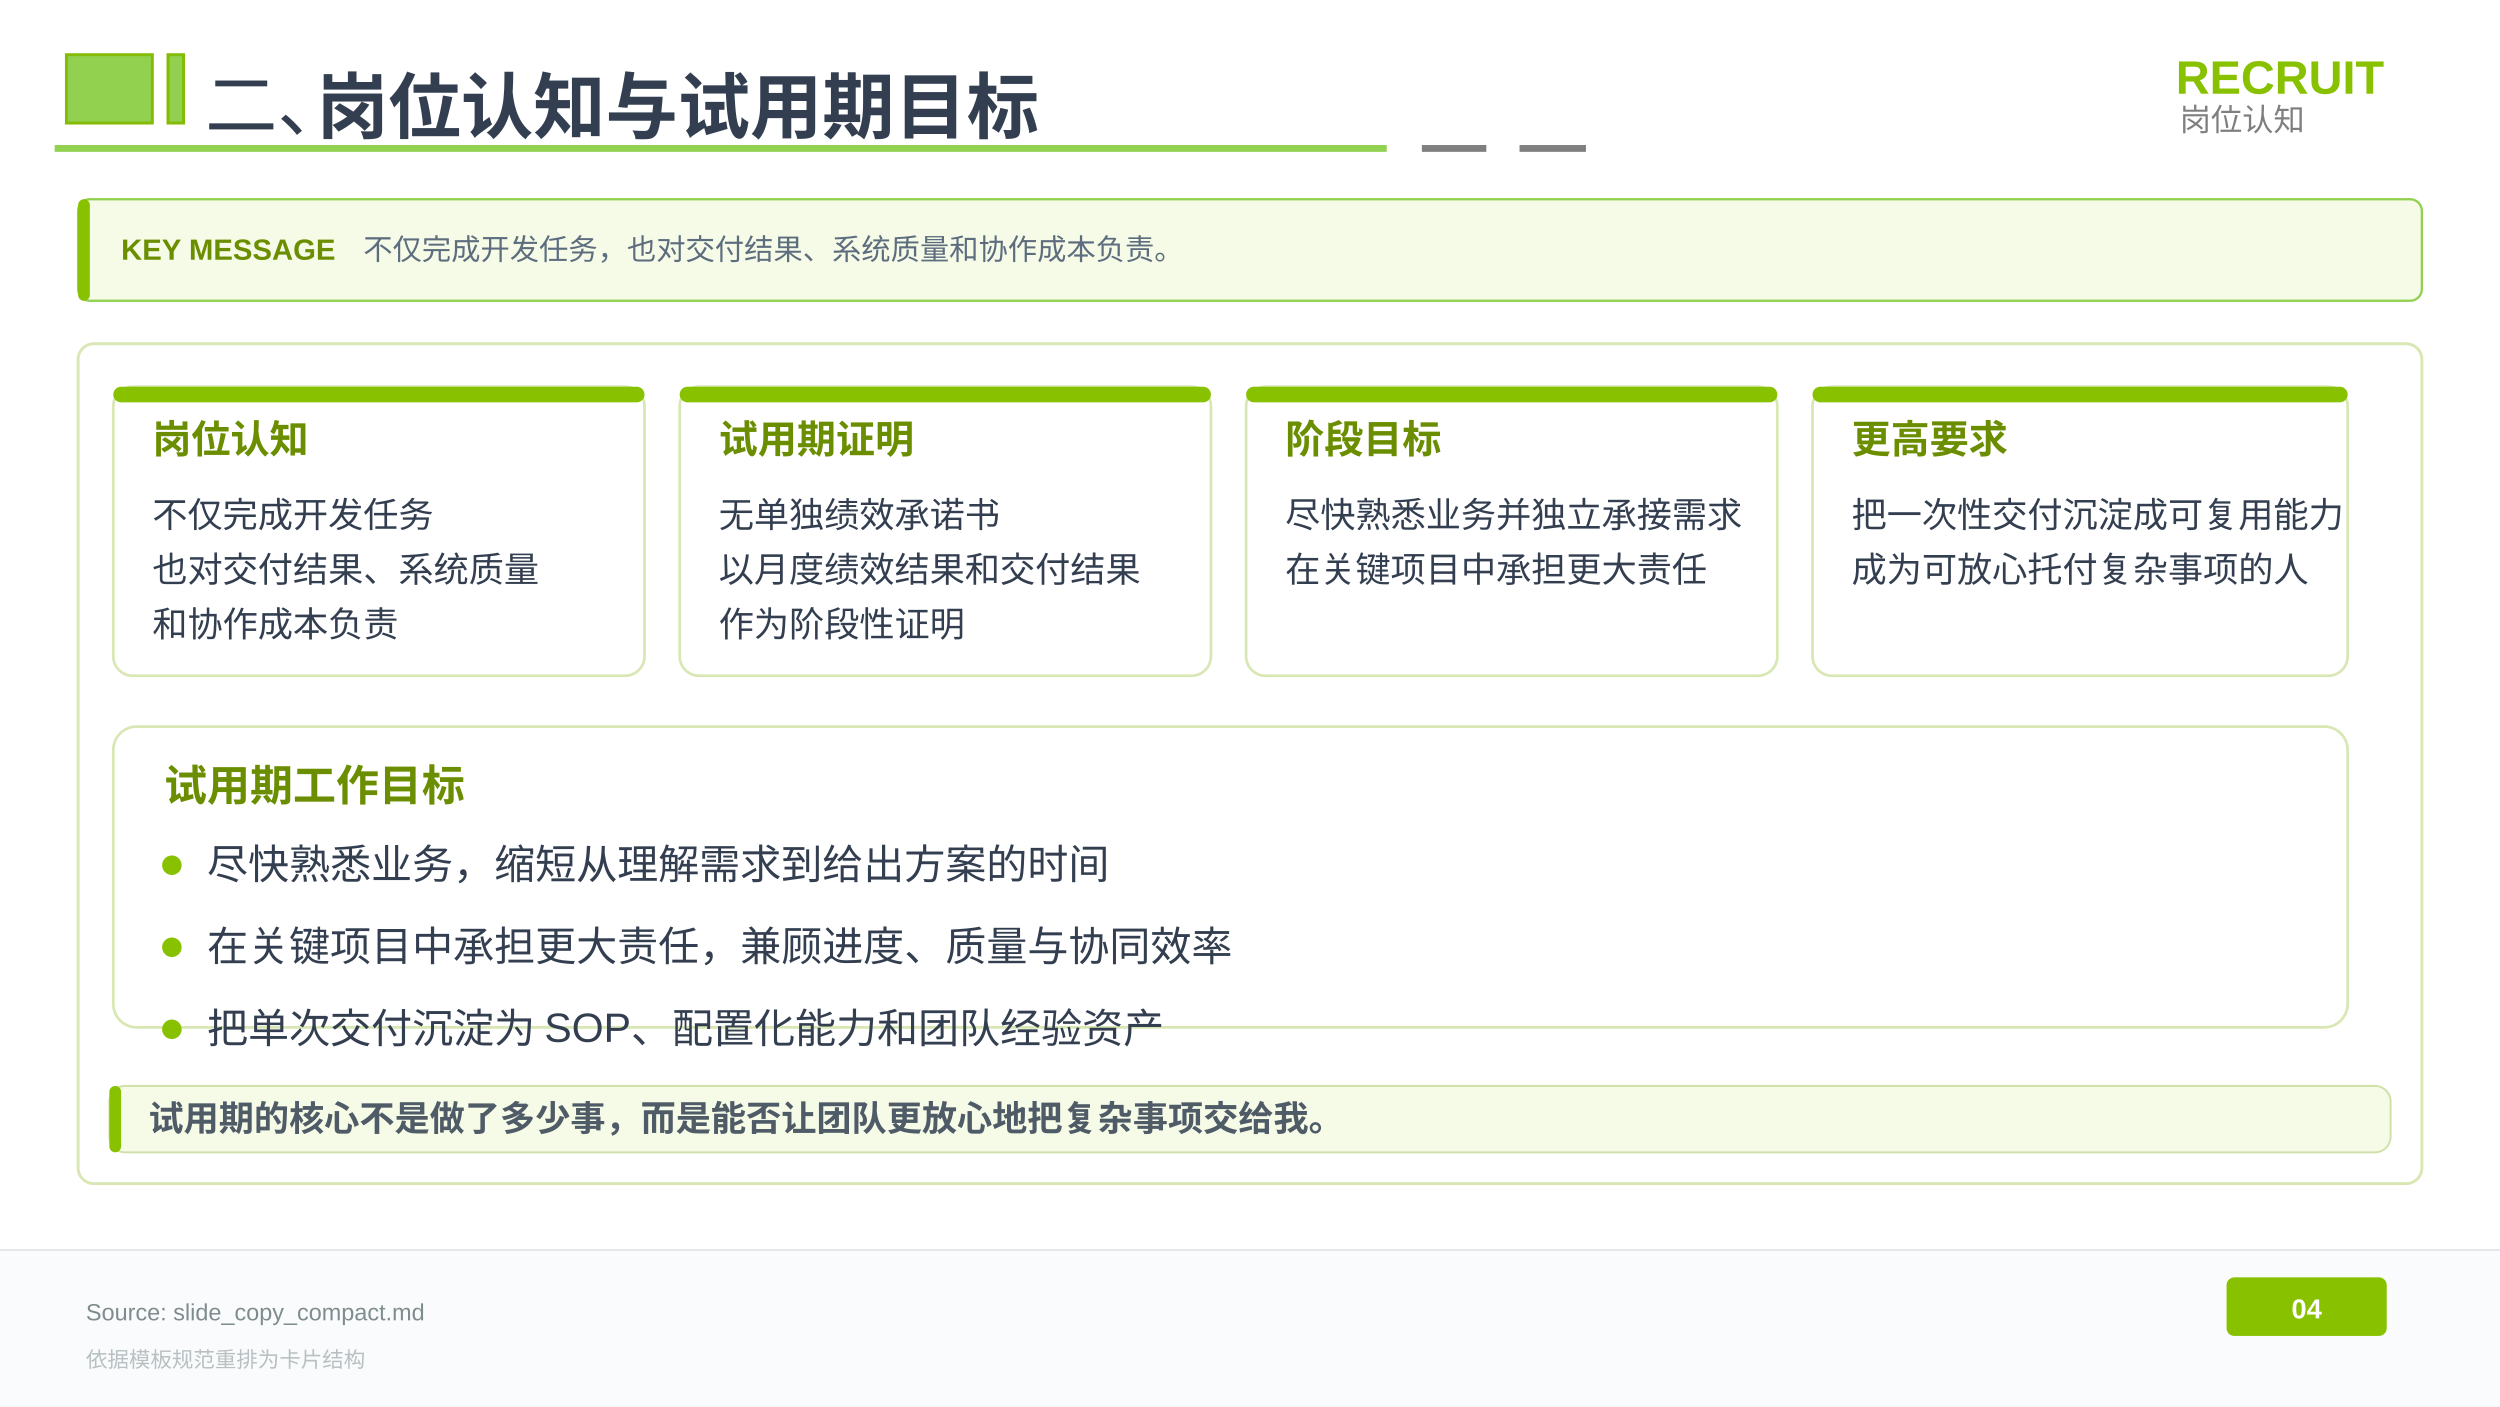
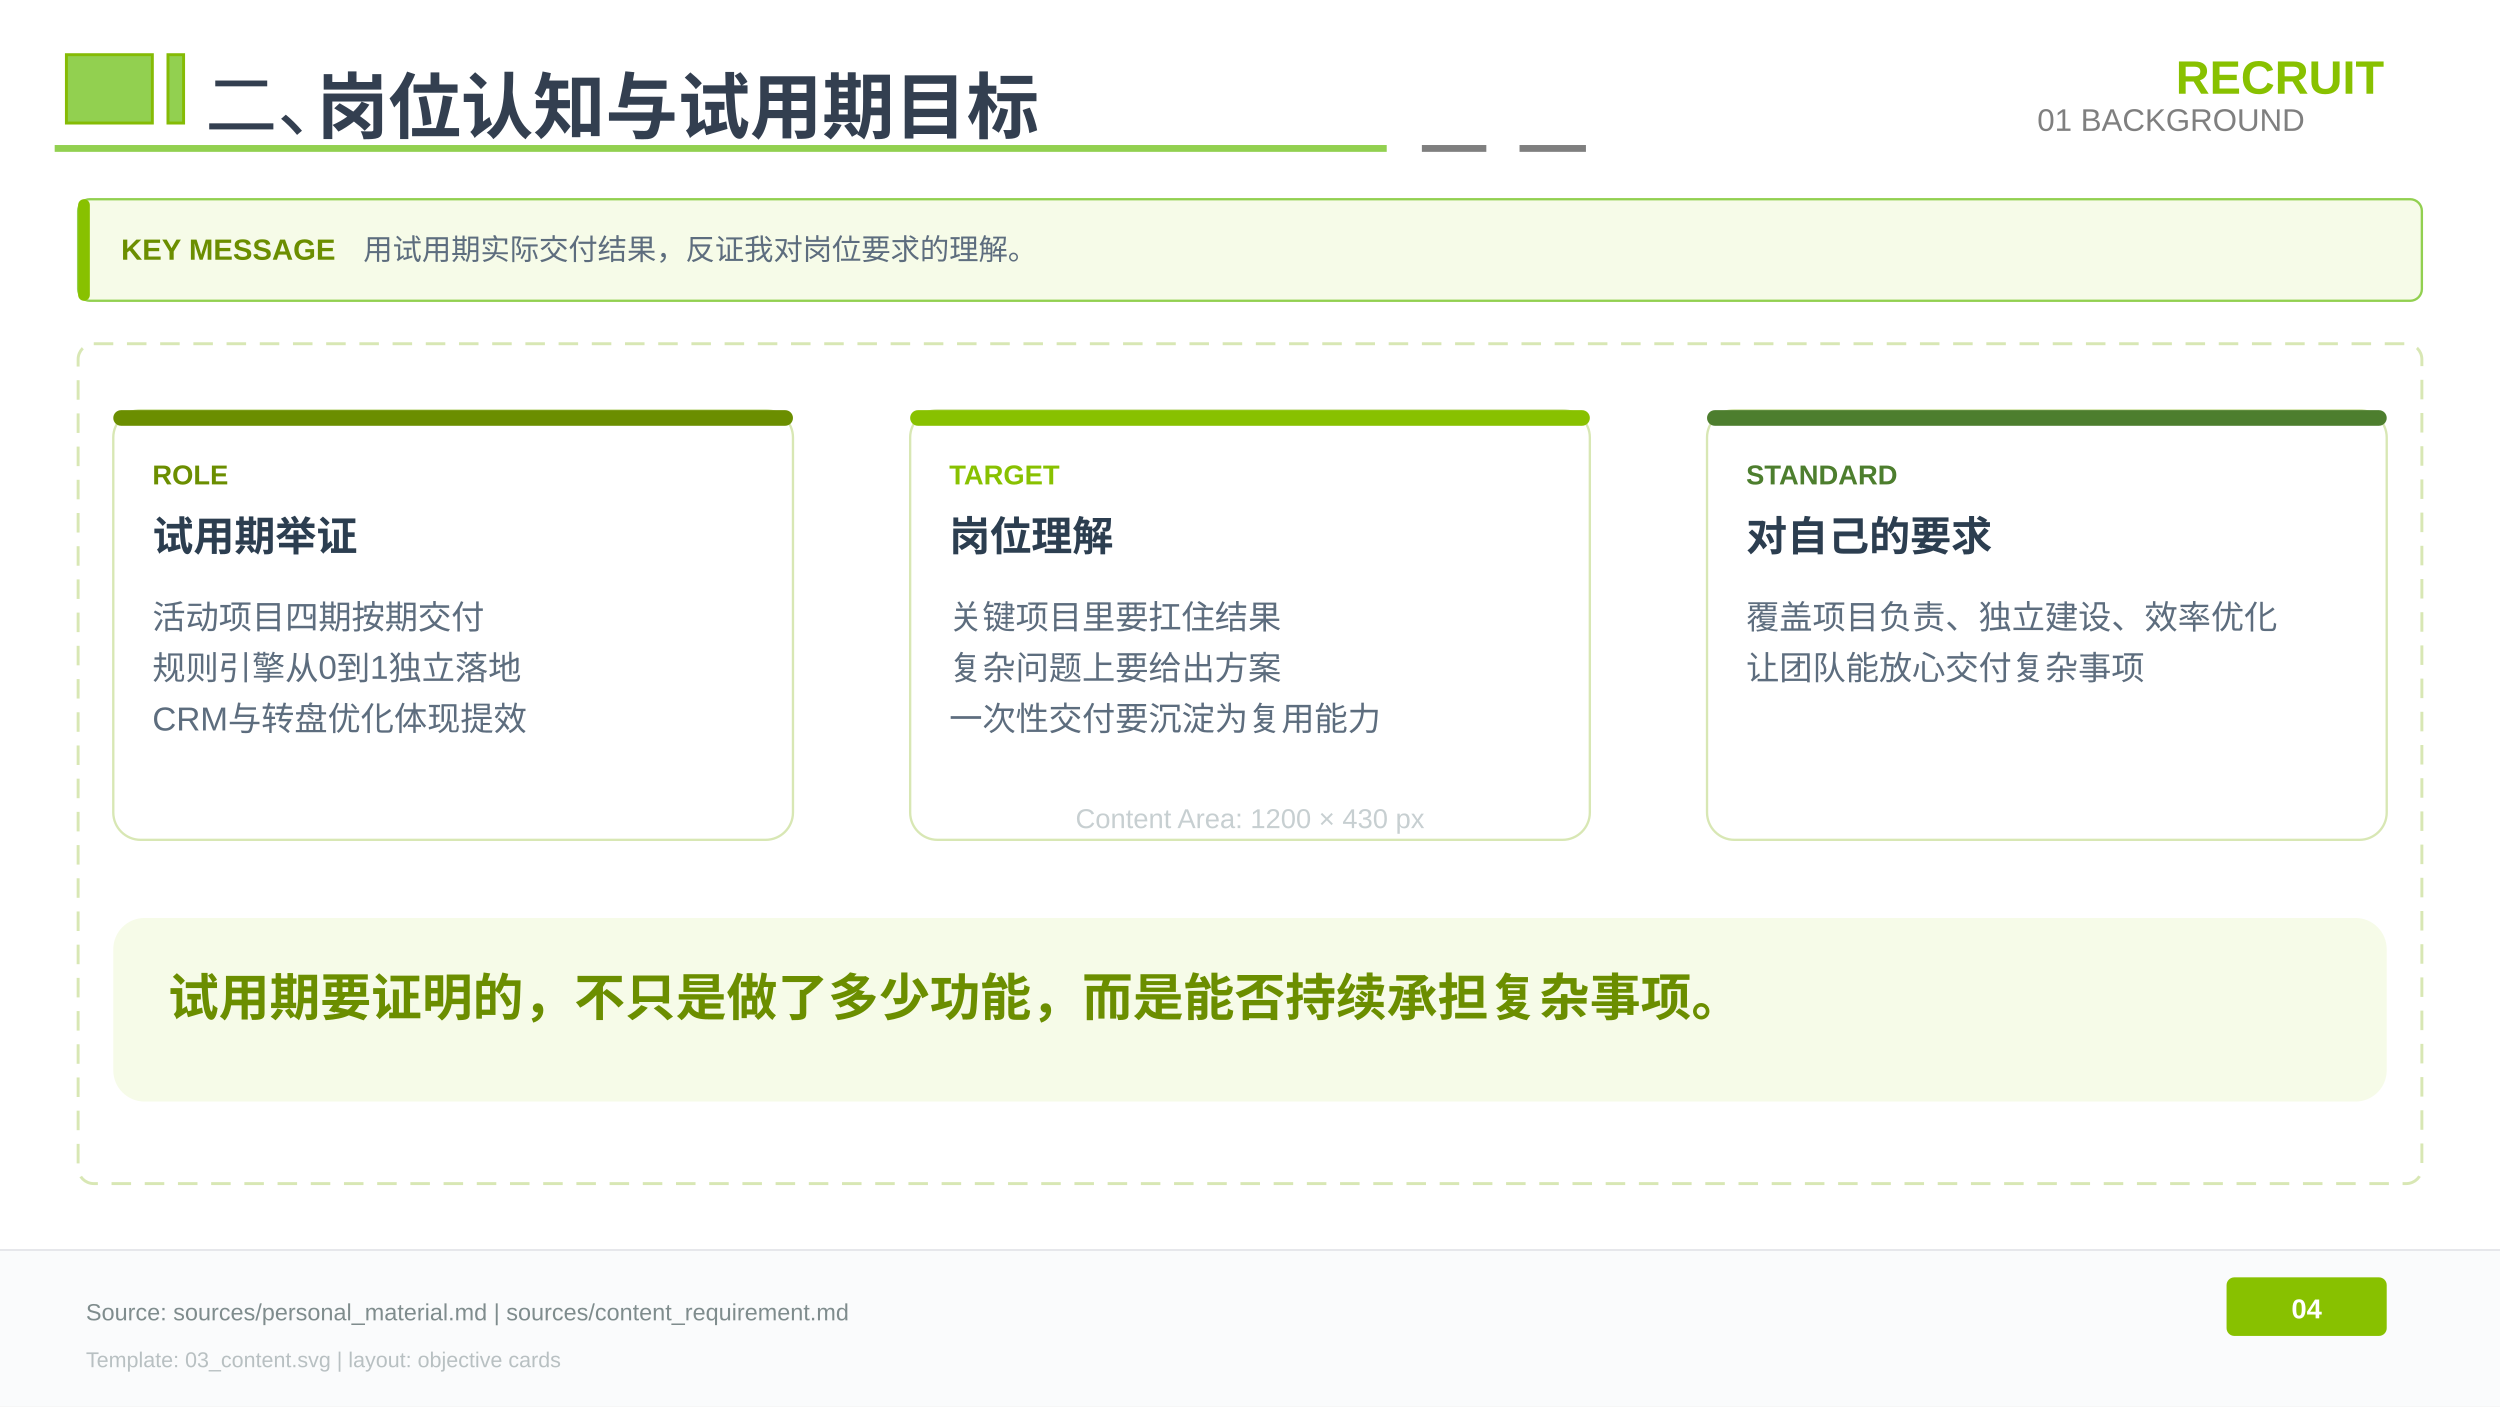
<svg xmlns="http://www.w3.org/2000/svg" viewBox="0 0 1280 720">
  <rect width="1280" height="720" fill="#FFFFFF" />
  <g>
    <rect x="34" y="28" width="44" height="35" fill="#92D050" stroke="#85BB05" stroke-width="1.5" />
    <rect x="86" y="28" width="8" height="35" fill="#92D050" stroke="#85BB05" stroke-width="1.5" />
    <line x1="28" y1="76" x2="710" y2="76" stroke="#92D050" stroke-width="3.5" />
    <line x1="728" y1="76" x2="761" y2="76" stroke="#7F7F7F" stroke-width="3.5" />
    <line x1="778" y1="76" x2="812" y2="76" stroke="#7F7F7F" stroke-width="3.5" />
    <text x="1114" y="48" font-family="Microsoft YaHei, Arial, sans-serif" font-size="24" font-weight="700" fill="#88C100">RECRUIT</text>
  </g>
  <g>
    <text x="105" y="67" font-family="Microsoft YaHei, Arial, sans-serif" font-size="37" font-weight="400" fill="#333F50">二、</text>
    <text x="162" y="68" font-family="Microsoft YaHei, Arial, sans-serif" font-size="37" font-weight="700" fill="#333F50">岗位认知与试用期目标</text>
-     <text x="1180" y="67" text-anchor="end" font-family="Microsoft YaHei, Arial, sans-serif" font-size="16" font-weight="400" fill="#7F7F7F">岗位认知</text>
+     <text x="1180" y="67" text-anchor="end" font-family="Microsoft YaHei, Arial, sans-serif" font-size="16" font-weight="400" fill="#7F7F7F">01 BACKGROUND</text>
  </g>
  <g>
    <rect x="40" y="102" width="1200" height="52" rx="6" fill="#F6FBE8" stroke="#92D050" stroke-width="1.2" />
    <rect x="40" y="102" width="6" height="52" rx="3" fill="#88C100" />
    <text x="62" y="133" font-family="Microsoft YaHei, Arial, sans-serif" font-size="15" font-weight="700" fill="#6B8E00">KEY MESSAGE</text>
-     <text x="186" y="133" font-family="Microsoft YaHei, Arial, sans-serif" font-size="15" font-weight="400" fill="#5D6D7E">不仅完成开发任务，也对交付结果、系统质量和协作成本负责。</text>
+     <text x="186" y="133" font-family="Microsoft YaHei, Arial, sans-serif" font-size="15" font-weight="400" fill="#5D6D7E">用试用期实际交付结果，反证我对岗位要求的理解。</text>
  </g>
  <g>
-     <rect x="40" y="176" width="1200" height="430" rx="8" fill="#FFFFFF" stroke="#D8E7B4" stroke-width="1.5" />
-     <rect x="58" y="198" width="272" height="148" rx="10" fill="#FFFFFF" stroke="#D8E7B4" stroke-width="1.4" />
-     <rect x="58" y="198" width="272" height="8" rx="4" fill="#88C100" />
-     <text x="78" y="232" font-family="Microsoft YaHei, Arial, sans-serif" font-size="20" font-weight="700" fill="#6B8E00">
-       <tspan x="78" dy="0">岗位认知</tspan>
+     <rect x="40" y="176" width="1200" height="430" rx="8" fill="none" stroke="#D8E7B4" stroke-width="1.5" stroke-dasharray="10 7" />
+     <rect x="58" y="210" width="348" height="220" rx="14" fill="#FFFFFF" stroke="#D8E7B4" stroke-width="1.2" />
+     <rect x="58" y="210" width="348" height="8" rx="4" fill="#6B8E00" />
+     <text x="78" y="248" text-anchor="start" font-family="Microsoft YaHei, Arial, sans-serif" font-size="14" font-weight="700" fill="#6B8E00">ROLE</text>
+     <text x="78" y="282" font-family="Microsoft YaHei, Arial, sans-serif" font-size="21" font-weight="700" fill="#2C3E50">
+       <tspan x="78" dy="0">试用期举证</tspan>
    </text>
-     <text x="78" y="270" font-family="Microsoft YaHei, Arial, sans-serif" font-size="18" font-weight="400" fill="#333F50">
-       <tspan x="78" dy="0">不仅完成开发任务</tspan>
-       <tspan x="78" dy="28">也对交付结果、系统质量</tspan>
-       <tspan x="78" dy="28">和协作成本负责</tspan>
+     <text x="78" y="322" font-family="Microsoft YaHei, Arial, sans-serif" font-size="17" font-weight="400" fill="#5D6D7E">
+       <tspan x="78" dy="0">活动项目四期按期交付</tspan>
+       <tspan x="78" dy="26">规则引擎从0到1独立落地</tspan>
+       <tspan x="78" dy="26">CRM与转盘优化体现提效</tspan>
    </text>
-     <rect x="348" y="198" width="272" height="148" rx="10" fill="#FFFFFF" stroke="#D8E7B4" stroke-width="1.4" />
-     <rect x="348" y="198" width="272" height="8" rx="4" fill="#88C100" />
-     <text x="368" y="232" font-family="Microsoft YaHei, Arial, sans-serif" font-size="20" font-weight="700" fill="#6B8E00">
-       <tspan x="368" dy="0">试用期证明</tspan>
+     <rect x="466" y="210" width="348" height="220" rx="14" fill="#FFFFFF" stroke="#D8E7B4" stroke-width="1.2" />
+     <rect x="466" y="210" width="348" height="8" rx="4" fill="#88C100" />
+     <text x="486" y="248" text-anchor="start" font-family="Microsoft YaHei, Arial, sans-serif" font-size="14" font-weight="700" fill="#88C100">TARGET</text>
+     <text x="486" y="282" font-family="Microsoft YaHei, Arial, sans-serif" font-size="21" font-weight="700" fill="#2C3E50">
+       <tspan x="486" dy="0">岗位理解</tspan>
    </text>
-     <text x="368" y="270" font-family="Microsoft YaHei, Arial, sans-serif" font-size="18" font-weight="400" fill="#333F50">
-       <tspan x="368" dy="0">无单独绩效承诺书</tspan>
-       <tspan x="368" dy="28">以月度绩效结果和交付结果</tspan>
-       <tspan x="368" dy="28">作为阶段性证明</tspan>
+     <text x="486" y="322" font-family="Microsoft YaHei, Arial, sans-serif" font-size="17" font-weight="400" fill="#5D6D7E">
+       <tspan x="486" dy="0">关键项目里要扛住结果</tspan>
+       <tspan x="486" dy="26">复杂问题上要给出方案</tspan>
+       <tspan x="486" dy="26">一次性交付要沉淀为复用能力</tspan>
    </text>
-     <rect x="638" y="198" width="272" height="148" rx="10" fill="#FFFFFF" stroke="#D8E7B4" stroke-width="1.4" />
-     <rect x="638" y="198" width="272" height="8" rx="4" fill="#88C100" />
-     <text x="658" y="232" font-family="Microsoft YaHei, Arial, sans-serif" font-size="20" font-weight="700" fill="#6B8E00">
-       <tspan x="658" dy="0">阶段目标</tspan>
+     <rect x="874" y="210" width="348" height="220" rx="14" fill="#FFFFFF" stroke="#D8E7B4" stroke-width="1.2" />
+     <rect x="874" y="210" width="348" height="8" rx="4" fill="#4D7E2E" />
+     <text x="894" y="248" text-anchor="start" font-family="Microsoft YaHei, Arial, sans-serif" font-size="14" font-weight="700" fill="#4D7E2E">STANDARD</text>
+     <text x="894" y="282" font-family="Microsoft YaHei, Arial, sans-serif" font-size="21" font-weight="700" fill="#2C3E50">
+       <tspan x="894" dy="0">对自己的要求</tspan>
    </text>
-     <text x="658" y="270" font-family="Microsoft YaHei, Arial, sans-serif" font-size="18" font-weight="400" fill="#333F50">
-       <tspan x="658" dy="0">尽快熟悉业务并独立承接需求</tspan>
-       <tspan x="658" dy="28">在关键项目中承担更大责任</tspan>
+     <text x="894" y="322" font-family="Microsoft YaHei, Arial, sans-serif" font-size="17" font-weight="400" fill="#5D6D7E">
+       <tspan x="894" dy="0">覆盖项目负责、独立建设、效率优化</tspan>
+       <tspan x="894" dy="26">让团队能放心交付复杂事项</tspan>
    </text>
-     <rect x="928" y="198" width="274" height="148" rx="10" fill="#FFFFFF" stroke="#D8E7B4" stroke-width="1.4" />
-     <rect x="928" y="198" width="274" height="8" rx="4" fill="#88C100" />
-     <text x="948" y="232" font-family="Microsoft YaHei, Arial, sans-serif" font-size="20" font-weight="700" fill="#6B8E00">
-       <tspan x="948" dy="0">更高要求</tspan>
+     <rect x="58" y="470" width="1164" height="94" rx="16" fill="#F6FBE8" />
+     <text x="86" y="520" font-family="Microsoft YaHei, Arial, sans-serif" font-size="26" font-weight="700" fill="#6B8E00">
+       <tspan x="86" dy="0">试用期要证明的，不只是做了多少功能，而是能否持续承担复杂事项。</tspan>
    </text>
-     <text x="948" y="270" font-family="Microsoft YaHei, Arial, sans-serif" font-size="18" font-weight="400" fill="#333F50">
-       <tspan x="948" dy="0">把一次性交付沉淀成可复用能力</tspan>
-       <tspan x="948" dy="28">成为可放心托付复杂事项的人</tspan>
-     </text>
-     <rect x="58" y="372" width="1144" height="154" rx="12" fill="#FFFFFF" stroke="#D8E7B4" stroke-width="1.4" />
-     <text x="84" y="410" font-family="Microsoft YaHei, Arial, sans-serif" font-size="22" font-weight="700" fill="#6B8E00">
-       <tspan x="84" dy="0">试用期工作目标</tspan>
-     </text>
-     <circle cx="88" cy="443" r="5" fill="#88C100" />
-     <text x="106" y="450" font-family="Microsoft YaHei, Arial, sans-serif" font-size="21" font-weight="400" fill="#333F50">
-       <tspan x="106" dy="0">尽快熟悉业务，缩短从理解需求到给出方案的时间</tspan>
-     </text>
-     <circle cx="88" cy="485" r="5" fill="#88C100" />
-     <text x="106" y="492" font-family="Microsoft YaHei, Arial, sans-serif" font-size="21" font-weight="400" fill="#333F50">
-       <tspan x="106" dy="0">在关键项目中承担更大责任，兼顾进度、质量与协同效率</tspan>
-     </text>
-     <circle cx="88" cy="527" r="5" fill="#88C100" />
-     <text x="106" y="534" font-family="Microsoft YaHei, Arial, sans-serif" font-size="21" font-weight="400" fill="#333F50">
-       <tspan x="106" dy="0">把单次交付沉淀为 SOP、配置化能力和团队经验资产</tspan>
-     </text>
-     <rect x="56" y="556" width="1168" height="34" rx="8" fill="#F6FBE8" stroke="#CFE1A8" stroke-width="1" />
-     <rect x="56" y="556" width="6" height="34" rx="3" fill="#88C100" />
-     <text x="76" y="579" font-family="Microsoft YaHei, Arial, sans-serif" font-size="18" font-weight="700" fill="#4F5B66">
-       <tspan x="76" dy="0">试用期的核心不是做了多少事，而是能否让团队更放心地把复杂事项交给我。</tspan>
-     </text>
+     <text x="640" y="424" text-anchor="middle" font-family="Microsoft YaHei, Arial, sans-serif" font-size="14" font-weight="400" fill="#C7CFD1">Content Area: 1200 × 430 px</text>
  </g>
  <g>
    <rect x="0" y="640" width="1280" height="80" fill="#FAFBFC" />
    <line x1="0" y1="640" x2="1280" y2="640" stroke="#E5E7EB" stroke-width="1" />
-     <text x="44" y="676" font-family="Microsoft YaHei, Arial, sans-serif" font-size="12" font-weight="400" fill="#7F8C8D">Source: slide_copy_compact.md</text>
-     <text x="44" y="700" font-family="Microsoft YaHei, Arial, sans-serif" font-size="11" font-weight="400" fill="#B8C0C2">依据模板规范重排为卡片结构</text>
+     <text x="44" y="676" font-family="Microsoft YaHei, Arial, sans-serif" font-size="12" font-weight="400" fill="#7F8C8D">Source: sources/personal_material.md | sources/content_requirement.md</text>
+     <text x="44" y="700" font-family="Microsoft YaHei, Arial, sans-serif" font-size="11" font-weight="400" fill="#B8C0C2">Template: 03_content.svg | layout: objective cards</text>
    <rect x="1140" y="654" width="82" height="30" rx="4" fill="#88C100" />
    <text x="1181" y="675" text-anchor="middle" font-family="Microsoft YaHei, Arial, sans-serif" font-size="14" font-weight="700" fill="#FFFFFF">04</text>
  </g>
</svg>
